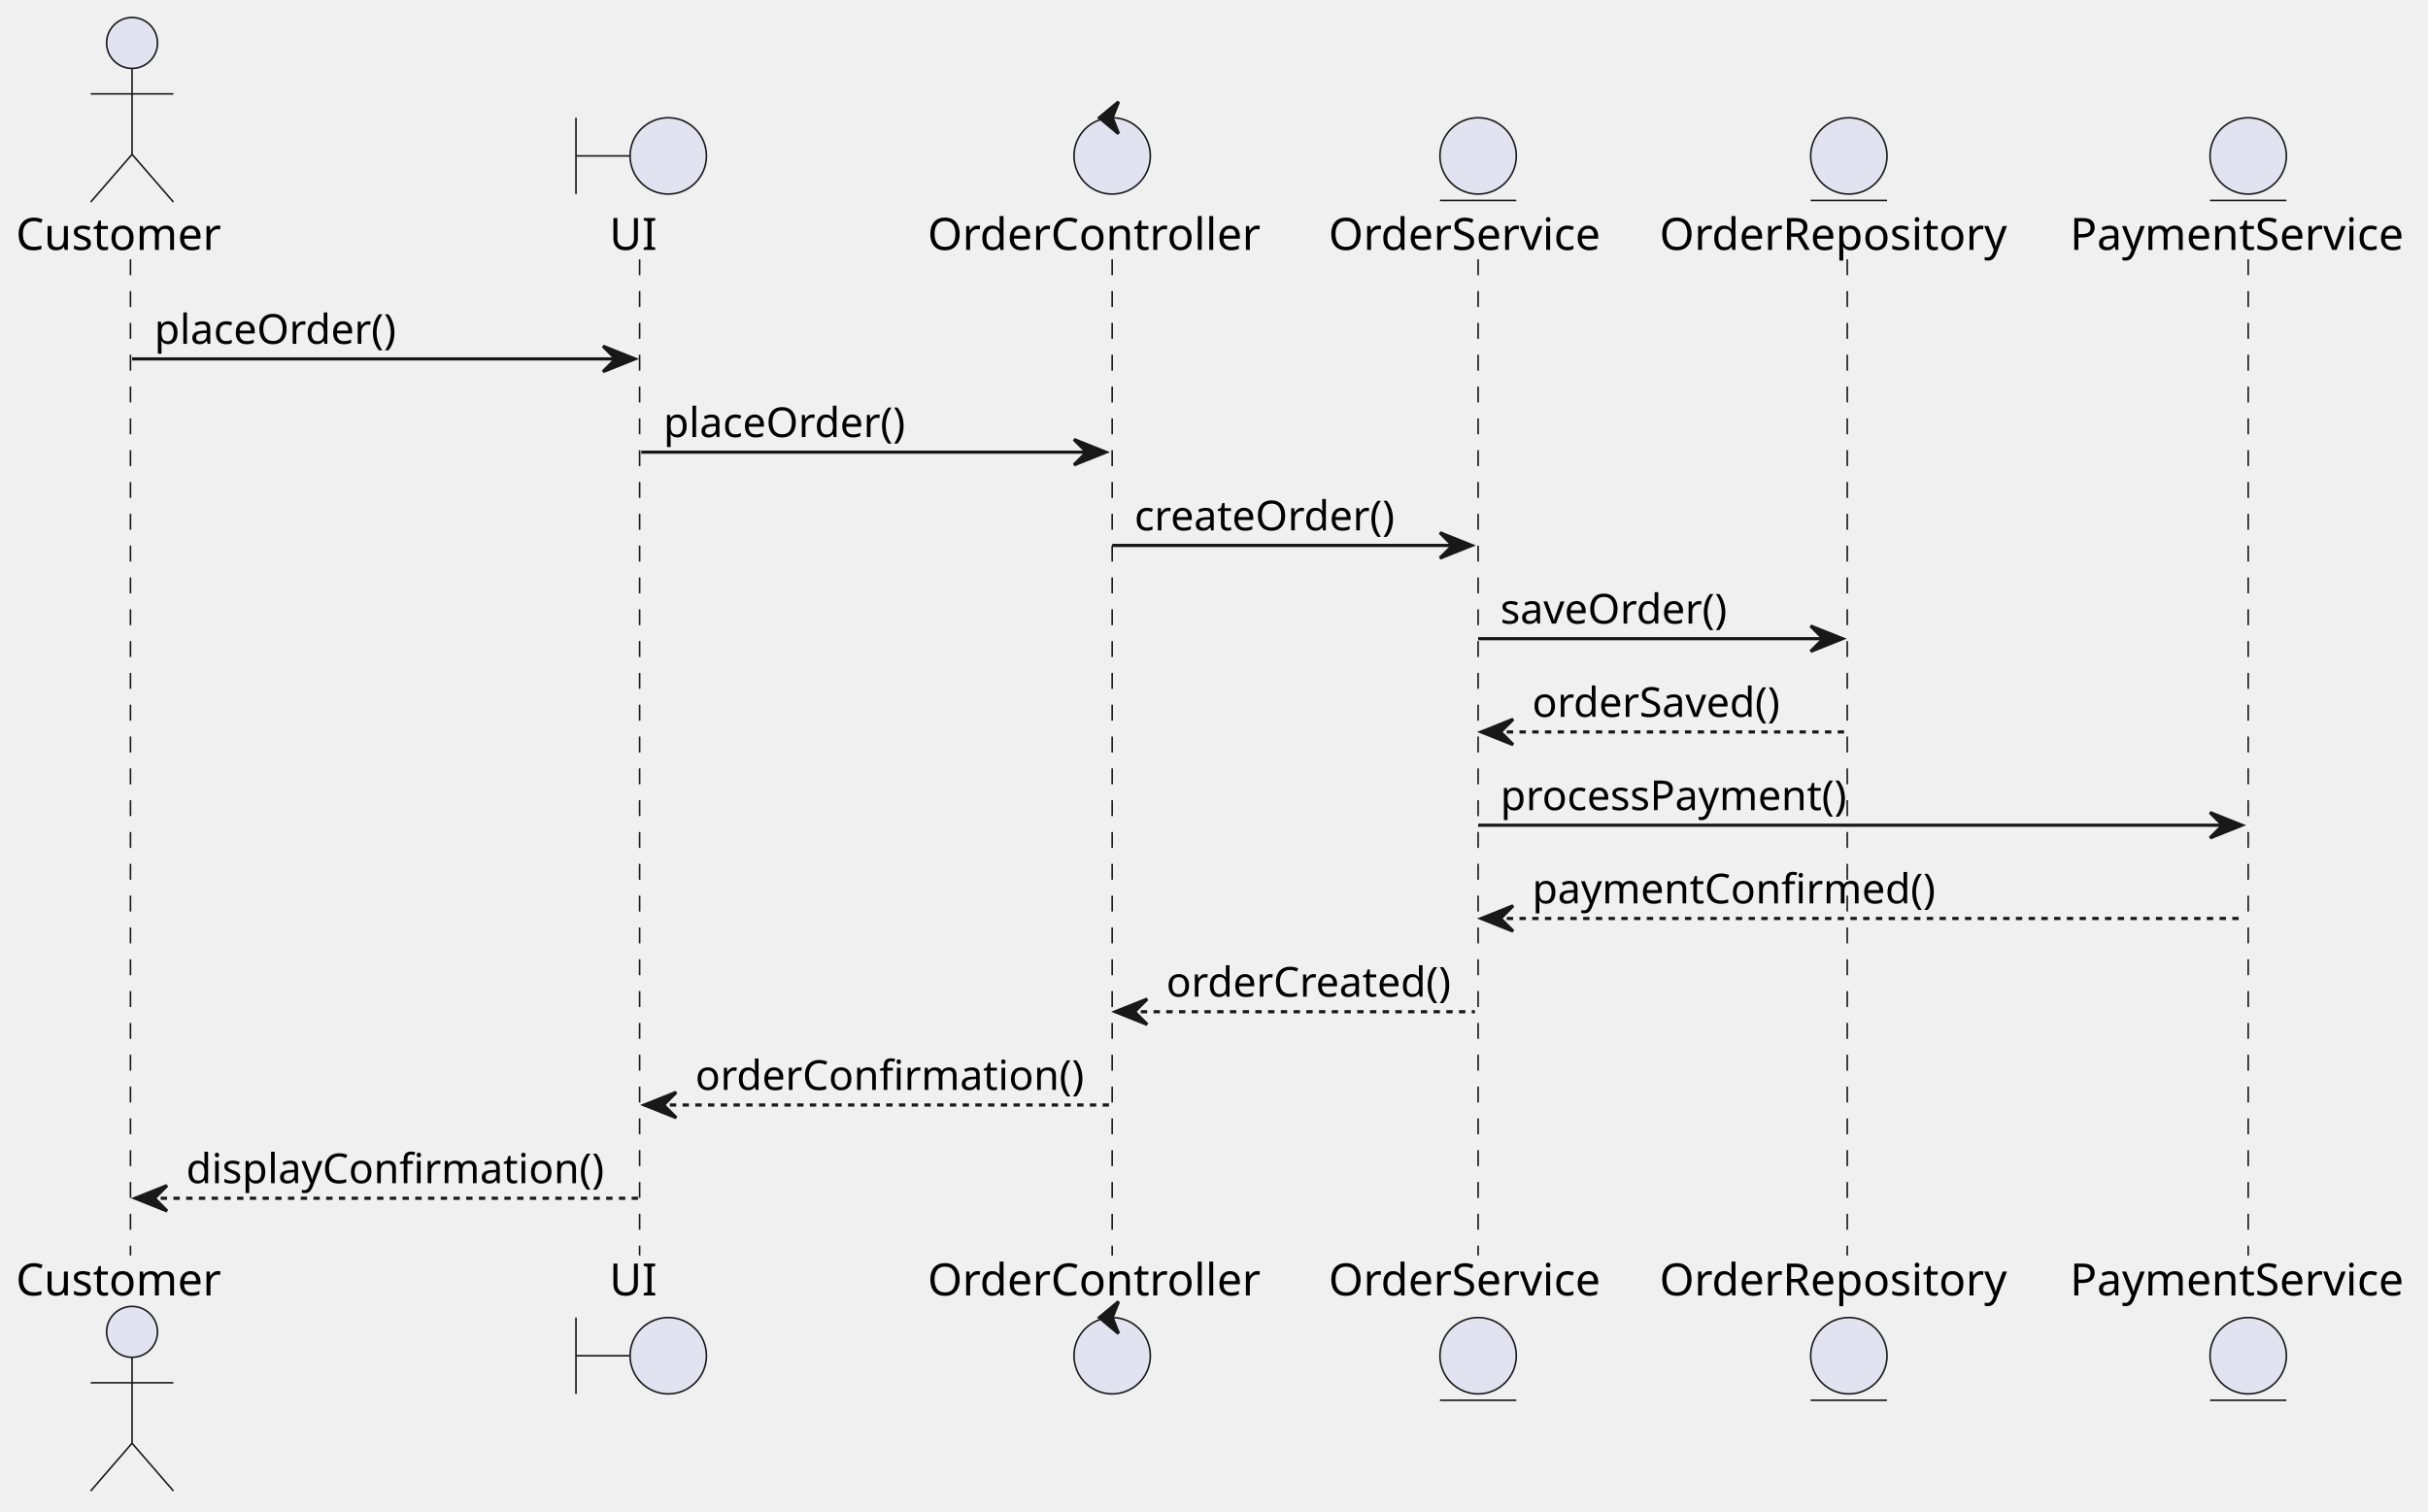
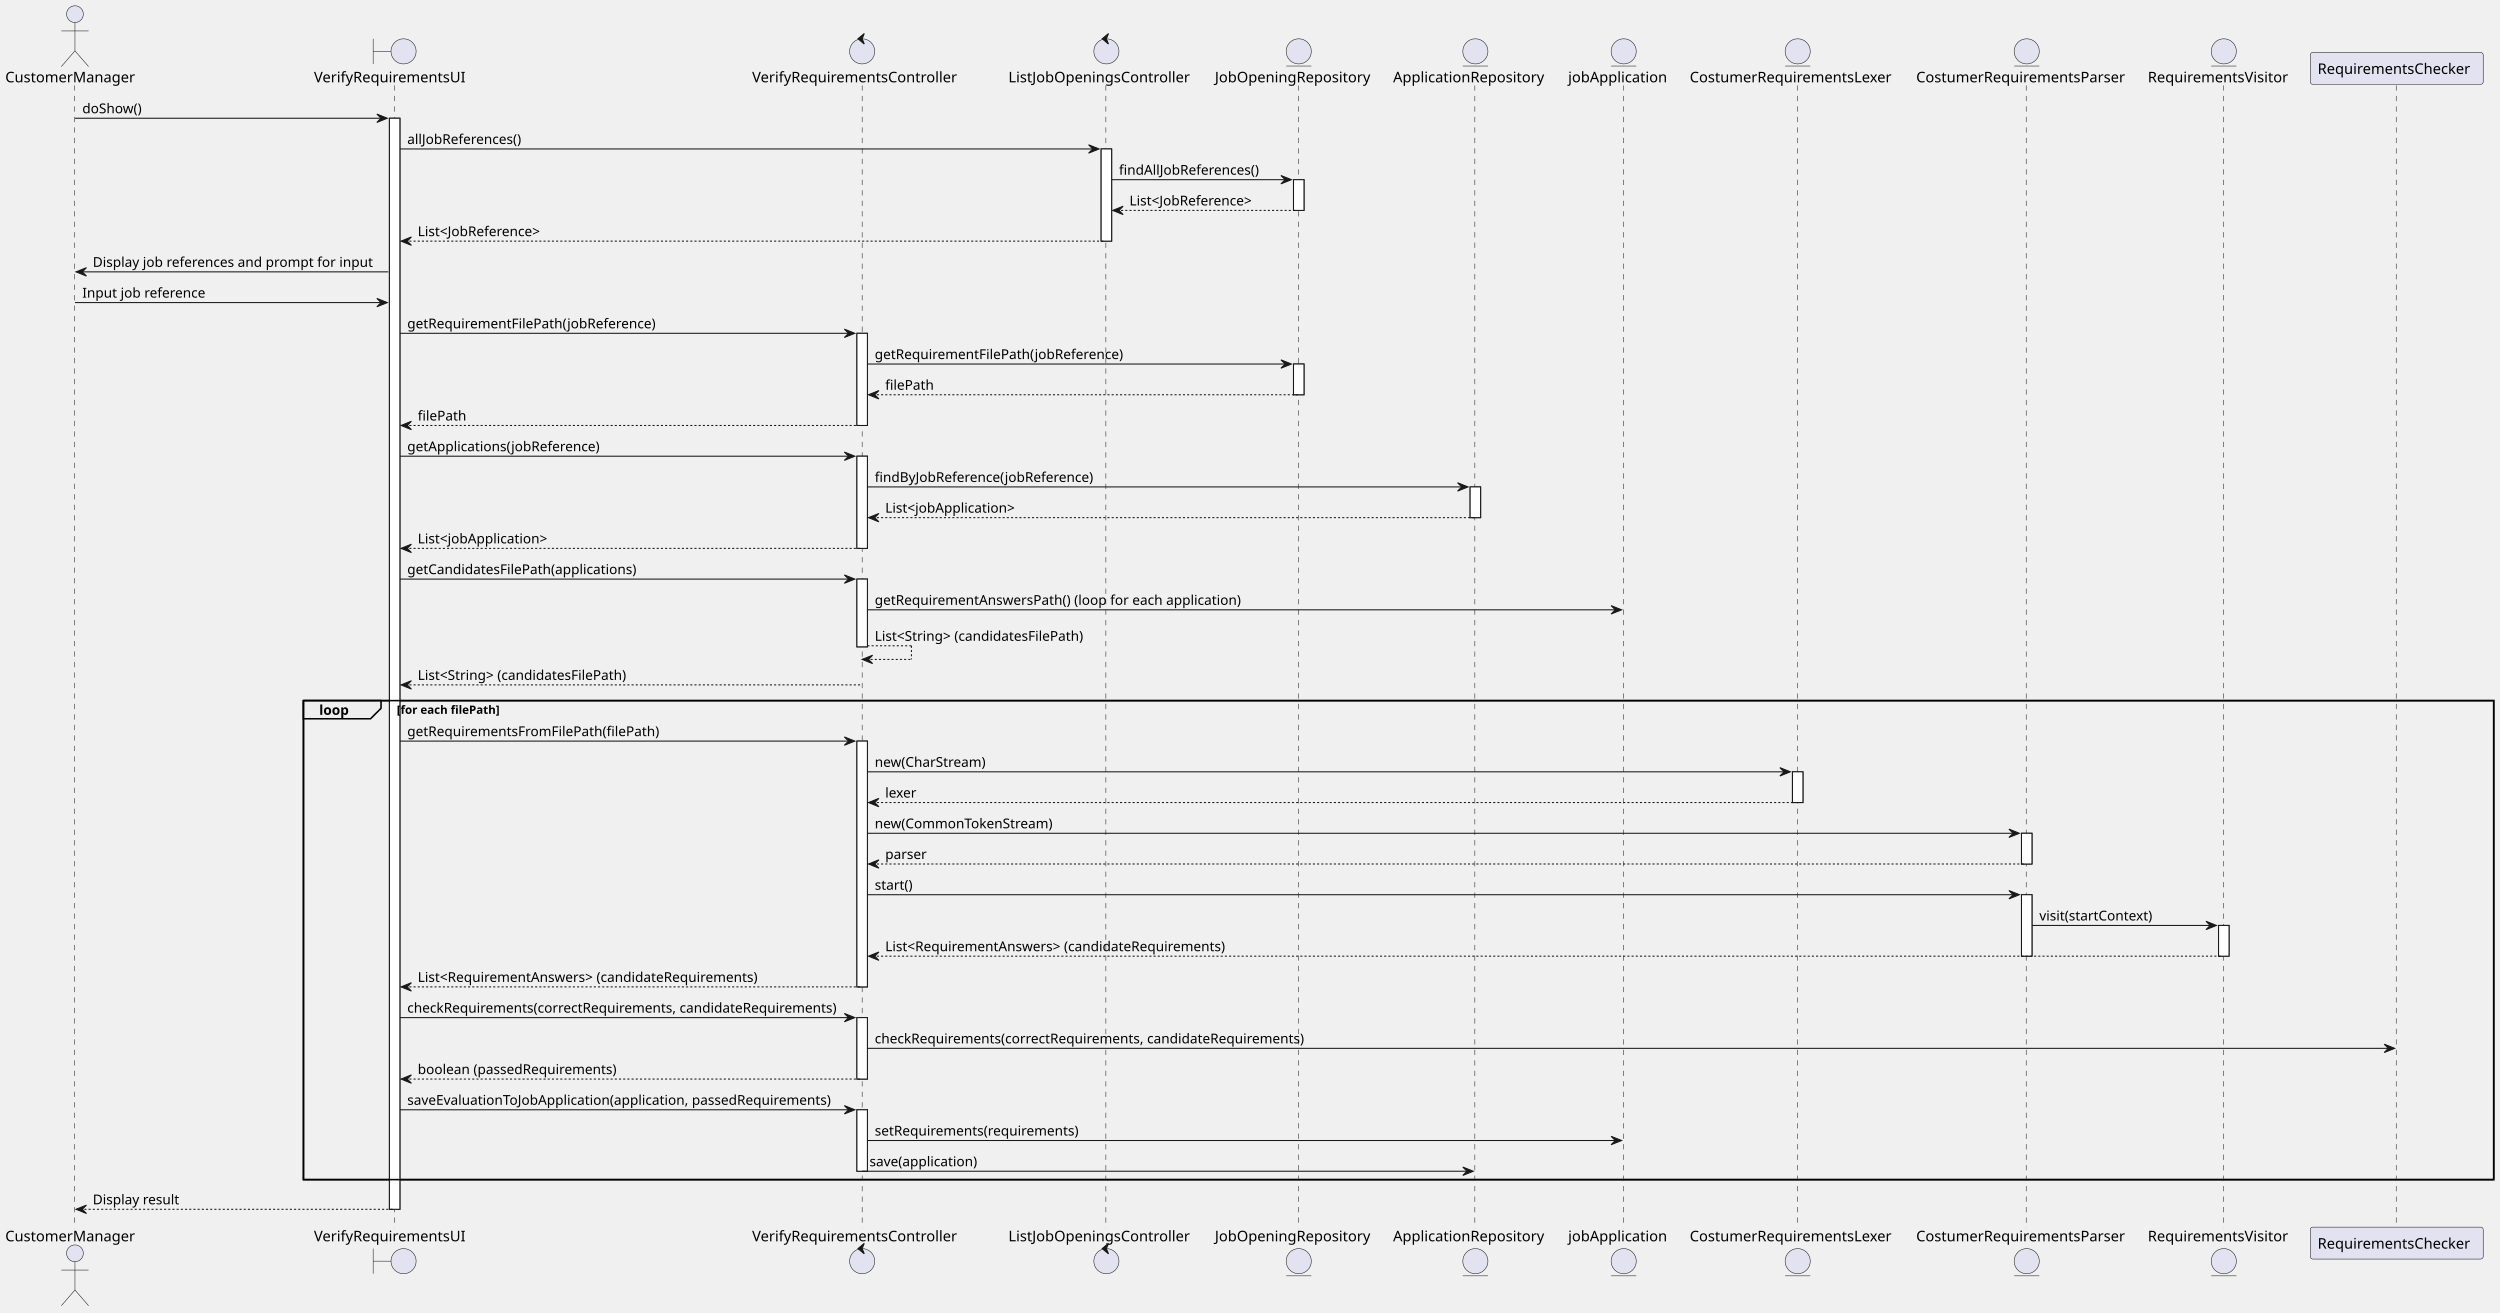
- <svg xmlns="http://www.w3.org/2000/svg" contentStyleType="text/css" height="475px" preserveAspectRatio="none" style="width:763px;height:475px;background:#FFFFFF;" version="1.1" viewBox="0 0 763 475" width="763px" zoomAndPan="magnify">
+ <svg xmlns="http://www.w3.org/2000/svg" contentStyleType="text/css" height="1252px" preserveAspectRatio="none" style="width:2385px;height:1252px;background:#FFFFFF;" version="1.1" viewBox="0 0 2385 1252" width="2385px" zoomAndPan="magnify">
  <defs />
  <g>
-     <line style="stroke:#181818;stroke-width:0.5;stroke-dasharray:5.0,5.0;" x1="41" x2="41" y1="81.488" y2="394.594" />
-     <line style="stroke:#181818;stroke-width:0.5;stroke-dasharray:5.0,5.0;" x1="201" x2="201" y1="81.488" y2="394.594" />
-     <line style="stroke:#181818;stroke-width:0.5;stroke-dasharray:5.0,5.0;" x1="349.5" x2="349.5" y1="81.488" y2="394.594" />
-     <line style="stroke:#181818;stroke-width:0.5;stroke-dasharray:5.0,5.0;" x1="464.5" x2="464.5" y1="81.488" y2="394.594" />
-     <line style="stroke:#181818;stroke-width:0.5;stroke-dasharray:5.0,5.0;" x1="580.5" x2="580.5" y1="81.488" y2="394.594" />
-     <line style="stroke:#181818;stroke-width:0.5;stroke-dasharray:5.0,5.0;" x1="706.5" x2="706.5" y1="81.488" y2="394.594" />
-     <text fill="#000000" font-family="sans-serif" font-size="14" lengthAdjust="spacing" textLength="67" x="5" y="78.535">Customer</text>
-     <ellipse cx="41.5" cy="13.5" fill="#E2E2F0" rx="8" ry="8" style="stroke:#181818;stroke-width:0.5;" />
-     <path d="M41.5,21.5 L41.5,48.5 M28.5,29.5 L54.5,29.5 M41.5,48.5 L28.5,63.5 M41.5,48.5 L54.5,63.5 " fill="none" style="stroke:#181818;stroke-width:0.5;" />
-     <text fill="#000000" font-family="sans-serif" font-size="14" lengthAdjust="spacing" textLength="67" x="5" y="407.129">Customer</text>
-     <ellipse cx="41.5" cy="418.582" fill="#E2E2F0" rx="8" ry="8" style="stroke:#181818;stroke-width:0.5;" />
-     <path d="M41.5,426.582 L41.5,453.582 M28.5,434.582 L54.5,434.582 M41.5,453.582 L28.5,468.582 M41.5,453.582 L54.5,468.582 " fill="none" style="stroke:#181818;stroke-width:0.5;" />
-     <text fill="#000000" font-family="sans-serif" font-size="14" lengthAdjust="spacing" textLength="14" x="191.5" y="78.535">UI</text>
-     <path d="M181,37 L181,61 M181,49 L198,49 " fill="none" style="stroke:#181818;stroke-width:0.5;" />
-     <ellipse cx="210" cy="49" fill="#E2E2F0" rx="12" ry="12" style="stroke:#181818;stroke-width:0.5;" />
-     <text fill="#000000" font-family="sans-serif" font-size="14" lengthAdjust="spacing" textLength="14" x="191.5" y="407.129">UI</text>
-     <path d="M181,414.082 L181,438.082 M181,426.082 L198,426.082 " fill="none" style="stroke:#181818;stroke-width:0.5;" />
-     <ellipse cx="210" cy="426.082" fill="#E2E2F0" rx="12" ry="12" style="stroke:#181818;stroke-width:0.5;" />
-     <text fill="#000000" font-family="sans-serif" font-size="14" lengthAdjust="spacing" textLength="110" x="291.5" y="78.535">OrderController</text>
-     <ellipse cx="349.5" cy="49" fill="#E2E2F0" rx="12" ry="12" style="stroke:#181818;stroke-width:0.5;" />
-     <polygon fill="#181818" points="345.5,37,351.5,32,349.5,37,351.5,42,345.5,37" style="stroke:#181818;stroke-width:1.0;" />
-     <text fill="#000000" font-family="sans-serif" font-size="14" lengthAdjust="spacing" textLength="110" x="291.5" y="407.129">OrderController</text>
-     <ellipse cx="349.5" cy="426.082" fill="#E2E2F0" rx="12" ry="12" style="stroke:#181818;stroke-width:0.5;" />
-     <polygon fill="#181818" points="345.5,414.082,351.5,409.082,349.5,414.082,351.5,419.082,345.5,414.082" style="stroke:#181818;stroke-width:1.0;" />
-     <text fill="#000000" font-family="sans-serif" font-size="14" lengthAdjust="spacing" textLength="88" x="417.5" y="78.535">OrderService</text>
-     <ellipse cx="464.5" cy="49" fill="#E2E2F0" rx="12" ry="12" style="stroke:#181818;stroke-width:0.5;" />
-     <line style="stroke:#181818;stroke-width:0.5;" x1="452.5" x2="476.5" y1="63" y2="63" />
-     <text fill="#000000" font-family="sans-serif" font-size="14" lengthAdjust="spacing" textLength="88" x="417.5" y="407.129">OrderService</text>
-     <ellipse cx="464.5" cy="426.082" fill="#E2E2F0" rx="12" ry="12" style="stroke:#181818;stroke-width:0.5;" />
-     <line style="stroke:#181818;stroke-width:0.5;" x1="452.5" x2="476.5" y1="440.082" y2="440.082" />
-     <text fill="#000000" font-family="sans-serif" font-size="14" lengthAdjust="spacing" textLength="113" x="521.5" y="78.535">OrderRepository</text>
-     <ellipse cx="581" cy="49" fill="#E2E2F0" rx="12" ry="12" style="stroke:#181818;stroke-width:0.5;" />
-     <line style="stroke:#181818;stroke-width:0.5;" x1="569" x2="593" y1="63" y2="63" />
-     <text fill="#000000" font-family="sans-serif" font-size="14" lengthAdjust="spacing" textLength="113" x="521.5" y="407.129">OrderRepository</text>
-     <ellipse cx="581" cy="426.082" fill="#E2E2F0" rx="12" ry="12" style="stroke:#181818;stroke-width:0.5;" />
-     <line style="stroke:#181818;stroke-width:0.5;" x1="569" x2="593" y1="440.082" y2="440.082" />
-     <text fill="#000000" font-family="sans-serif" font-size="14" lengthAdjust="spacing" textLength="106" x="650.5" y="78.535">PaymentService</text>
-     <ellipse cx="706.5" cy="49" fill="#E2E2F0" rx="12" ry="12" style="stroke:#181818;stroke-width:0.5;" />
-     <line style="stroke:#181818;stroke-width:0.5;" x1="694.5" x2="718.5" y1="63" y2="63" />
-     <text fill="#000000" font-family="sans-serif" font-size="14" lengthAdjust="spacing" textLength="106" x="650.5" y="407.129">PaymentService</text>
-     <ellipse cx="706.5" cy="426.082" fill="#E2E2F0" rx="12" ry="12" style="stroke:#181818;stroke-width:0.5;" />
-     <line style="stroke:#181818;stroke-width:0.5;" x1="694.5" x2="718.5" y1="440.082" y2="440.082" />
-     <polygon fill="#181818" points="189.5,108.799,199.5,112.799,189.5,116.799,193.5,112.799" style="stroke:#181818;stroke-width:1.0;" />
-     <line style="stroke:#181818;stroke-width:1.0;" x1="41.5" x2="195.5" y1="112.799" y2="112.799" />
-     <text fill="#000000" font-family="sans-serif" font-size="13" lengthAdjust="spacing" textLength="76" x="48.5" y="108.057">placeOrder()</text>
-     <polygon fill="#181818" points="337.5,138.109,347.5,142.109,337.5,146.109,341.5,142.109" style="stroke:#181818;stroke-width:1.0;" />
-     <line style="stroke:#181818;stroke-width:1.0;" x1="201.5" x2="343.5" y1="142.109" y2="142.109" />
-     <text fill="#000000" font-family="sans-serif" font-size="13" lengthAdjust="spacing" textLength="76" x="208.5" y="137.367">placeOrder()</text>
-     <polygon fill="#181818" points="452.5,167.42,462.5,171.42,452.5,175.42,456.5,171.42" style="stroke:#181818;stroke-width:1.0;" />
-     <line style="stroke:#181818;stroke-width:1.0;" x1="349.5" x2="458.5" y1="171.42" y2="171.42" />
-     <text fill="#000000" font-family="sans-serif" font-size="13" lengthAdjust="spacing" textLength="81" x="356.5" y="166.678">createOrder()</text>
-     <polygon fill="#181818" points="569,196.731,579,200.731,569,204.731,573,200.731" style="stroke:#181818;stroke-width:1.0;" />
-     <line style="stroke:#181818;stroke-width:1.0;" x1="464.5" x2="575" y1="200.731" y2="200.731" />
-     <text fill="#000000" font-family="sans-serif" font-size="13" lengthAdjust="spacing" textLength="71" x="471.5" y="195.988">saveOrder()</text>
-     <polygon fill="#181818" points="475.5,226.041,465.5,230.041,475.5,234.041,471.5,230.041" style="stroke:#181818;stroke-width:1.0;" />
-     <line style="stroke:#181818;stroke-width:1.0;stroke-dasharray:2.0,2.0;" x1="469.5" x2="580" y1="230.041" y2="230.041" />
-     <text fill="#000000" font-family="sans-serif" font-size="13" lengthAdjust="spacing" textLength="77" x="481.5" y="225.299">orderSaved()</text>
-     <polygon fill="#181818" points="694.5,255.352,704.5,259.352,694.5,263.352,698.5,259.352" style="stroke:#181818;stroke-width:1.0;" />
-     <line style="stroke:#181818;stroke-width:1.0;" x1="464.5" x2="700.5" y1="259.352" y2="259.352" />
-     <text fill="#000000" font-family="sans-serif" font-size="13" lengthAdjust="spacing" textLength="110" x="471.5" y="254.609">processPayment()</text>
-     <polygon fill="#181818" points="475.5,284.662,465.5,288.662,475.5,292.662,471.5,288.662" style="stroke:#181818;stroke-width:1.0;" />
-     <line style="stroke:#181818;stroke-width:1.0;stroke-dasharray:2.0,2.0;" x1="469.5" x2="705.5" y1="288.662" y2="288.662" />
-     <text fill="#000000" font-family="sans-serif" font-size="13" lengthAdjust="spacing" textLength="128" x="481.5" y="283.92">paymentConfirmed()</text>
-     <polygon fill="#181818" points="360.5,313.973,350.5,317.973,360.5,321.973,356.5,317.973" style="stroke:#181818;stroke-width:1.0;" />
-     <line style="stroke:#181818;stroke-width:1.0;stroke-dasharray:2.0,2.0;" x1="354.5" x2="463.5" y1="317.973" y2="317.973" />
-     <text fill="#000000" font-family="sans-serif" font-size="13" lengthAdjust="spacing" textLength="89" x="366.5" y="313.231">orderCreated()</text>
-     <polygon fill="#181818" points="212.5,343.283,202.5,347.283,212.5,351.283,208.5,347.283" style="stroke:#181818;stroke-width:1.0;" />
-     <line style="stroke:#181818;stroke-width:1.0;stroke-dasharray:2.0,2.0;" x1="206.5" x2="348.5" y1="347.283" y2="347.283" />
-     <text fill="#000000" font-family="sans-serif" font-size="13" lengthAdjust="spacing" textLength="124" x="218.5" y="342.541">orderConfirmation()</text>
-     <polygon fill="#181818" points="52.5,372.594,42.5,376.594,52.5,380.594,48.5,376.594" style="stroke:#181818;stroke-width:1.0;" />
-     <line style="stroke:#181818;stroke-width:1.0;stroke-dasharray:2.0,2.0;" x1="46.5" x2="200.5" y1="376.594" y2="376.594" />
-     <text fill="#000000" font-family="sans-serif" font-size="13" lengthAdjust="spacing" textLength="136" x="58.5" y="371.852">displayConfirmation()</text>
+     <rect fill="#FFFFFF" height="1040.869" style="stroke:#181818;stroke-width:1.0;" width="10" x="371.5" y="112.799" />
+     <rect fill="#FFFFFF" height="87.932" style="stroke:#181818;stroke-width:1.0;" width="10" x="817.5" y="317.973" />
+     <rect fill="#FFFFFF" height="87.932" style="stroke:#181818;stroke-width:1.0;" width="10" x="817.5" y="435.215" />
+     <rect fill="#FFFFFF" height="64.621" style="stroke:#181818;stroke-width:1.0;" width="10" x="817.5" y="552.457" />
+     <rect fill="#FFFFFF" height="234.484" style="stroke:#181818;stroke-width:1.0;" width="10" x="817.5" y="707.01" />
+     <rect fill="#FFFFFF" height="58.621" style="stroke:#181818;stroke-width:1.0;" width="10" x="817.5" y="970.805" />
+     <rect fill="#FFFFFF" height="58.621" style="stroke:#181818;stroke-width:1.0;" width="10" x="817.5" y="1058.736" />
+     <rect fill="#FFFFFF" height="87.932" style="stroke:#181818;stroke-width:1.0;" width="10" x="1050.5" y="142.109" />
+     <rect fill="#FFFFFF" height="29.311" style="stroke:#181818;stroke-width:1.0;" width="10" x="1234" y="171.42" />
+     <rect fill="#FFFFFF" height="29.311" style="stroke:#181818;stroke-width:1.0;" width="10" x="1234" y="347.283" />
+     <rect fill="#FFFFFF" height="29.311" style="stroke:#181818;stroke-width:1.0;" width="10" x="1402.5" y="464.525" />
+     <rect fill="#FFFFFF" height="29.311" style="stroke:#181818;stroke-width:1.0;" width="10" x="1710" y="736.32" />
+     <rect fill="#FFFFFF" height="29.311" style="stroke:#181818;stroke-width:1.0;" width="10" x="1928.5" y="794.941" />
+     <rect fill="#FFFFFF" height="58.621" style="stroke:#181818;stroke-width:1.0;" width="10" x="1928.5" y="853.562" />
+     <rect fill="#FFFFFF" height="29.311" style="stroke:#181818;stroke-width:1.0;" width="10" x="2116.5" y="882.873" />
+     <rect fill="none" height="456.969" style="stroke:#000000;stroke-width:1.5;" width="2089.5" x="289.5" y="668.389" />
+     <line style="stroke:#181818;stroke-width:0.5;stroke-dasharray:5.0,5.0;" x1="71" x2="71" y1="81.488" y2="1171.668" />
+     <line style="stroke:#181818;stroke-width:0.5;stroke-dasharray:5.0,5.0;" x1="376.5" x2="376.5" y1="81.488" y2="1171.668" />
+     <line style="stroke:#181818;stroke-width:0.5;stroke-dasharray:5.0,5.0;" x1="822.5" x2="822.5" y1="81.488" y2="1171.668" />
+     <line style="stroke:#181818;stroke-width:0.5;stroke-dasharray:5.0,5.0;" x1="1055" x2="1055" y1="81.488" y2="1171.668" />
+     <line style="stroke:#181818;stroke-width:0.5;stroke-dasharray:5.0,5.0;" x1="1239" x2="1239" y1="81.488" y2="1171.668" />
+     <line style="stroke:#181818;stroke-width:0.5;stroke-dasharray:5.0,5.0;" x1="1407" x2="1407" y1="81.488" y2="1171.668" />
+     <line style="stroke:#181818;stroke-width:0.5;stroke-dasharray:5.0,5.0;" x1="1549" x2="1549" y1="81.488" y2="1171.668" />
+     <line style="stroke:#181818;stroke-width:0.5;stroke-dasharray:5.0,5.0;" x1="1715" x2="1715" y1="81.488" y2="1171.668" />
+     <line style="stroke:#181818;stroke-width:0.5;stroke-dasharray:5.0,5.0;" x1="1933" x2="1933" y1="81.488" y2="1171.668" />
+     <line style="stroke:#181818;stroke-width:0.5;stroke-dasharray:5.0,5.0;" x1="2121" x2="2121" y1="81.488" y2="1171.668" />
+     <line style="stroke:#181818;stroke-width:0.5;stroke-dasharray:5.0,5.0;" x1="2286" x2="2286" y1="81.488" y2="1171.668" />
+     <text fill="#000000" font-family="sans-serif" font-size="14" lengthAdjust="spacing" textLength="127" x="5" y="78.535">CustomerManager</text>
+     <ellipse cx="71.5" cy="13.5" fill="#E2E2F0" rx="8" ry="8" style="stroke:#181818;stroke-width:0.5;" />
+     <path d="M71.5,21.5 L71.5,48.5 M58.5,29.5 L84.5,29.5 M71.5,48.5 L58.5,63.5 M71.5,48.5 L84.5,63.5 " fill="none" style="stroke:#181818;stroke-width:0.5;" />
+     <text fill="#000000" font-family="sans-serif" font-size="14" lengthAdjust="spacing" textLength="127" x="5" y="1184.203">CustomerManager</text>
+     <ellipse cx="71.5" cy="1195.656" fill="#E2E2F0" rx="8" ry="8" style="stroke:#181818;stroke-width:0.5;" />
+     <path d="M71.5,1203.656 L71.5,1230.656 M58.5,1211.656 L84.5,1211.656 M71.5,1230.656 L58.5,1245.656 M71.5,1230.656 L84.5,1245.656 " fill="none" style="stroke:#181818;stroke-width:0.5;" />
+     <text fill="#000000" font-family="sans-serif" font-size="14" lengthAdjust="spacing" textLength="148" x="299.5" y="78.535">VerifyRequirementsUI</text>
+     <path d="M356,37 L356,61 M356,49 L373,49 " fill="none" style="stroke:#181818;stroke-width:0.5;" />
+     <ellipse cx="385" cy="49" fill="#E2E2F0" rx="12" ry="12" style="stroke:#181818;stroke-width:0.5;" />
+     <text fill="#000000" font-family="sans-serif" font-size="14" lengthAdjust="spacing" textLength="148" x="299.5" y="1184.203">VerifyRequirementsUI</text>
+     <path d="M356,1191.156 L356,1215.156 M356,1203.156 L373,1203.156 " fill="none" style="stroke:#181818;stroke-width:0.5;" />
+     <ellipse cx="385" cy="1203.156" fill="#E2E2F0" rx="12" ry="12" style="stroke:#181818;stroke-width:0.5;" />
+     <text fill="#000000" font-family="sans-serif" font-size="14" lengthAdjust="spacing" textLength="204" x="717.5" y="78.535">VerifyRequirementsController</text>
+     <ellipse cx="822.5" cy="49" fill="#E2E2F0" rx="12" ry="12" style="stroke:#181818;stroke-width:0.5;" />
+     <polygon fill="#181818" points="818.5,37,824.5,32,822.5,37,824.5,42,818.5,37" style="stroke:#181818;stroke-width:1.0;" />
+     <text fill="#000000" font-family="sans-serif" font-size="14" lengthAdjust="spacing" textLength="204" x="717.5" y="1184.203">VerifyRequirementsController</text>
+     <ellipse cx="822.5" cy="1203.156" fill="#E2E2F0" rx="12" ry="12" style="stroke:#181818;stroke-width:0.5;" />
+     <polygon fill="#181818" points="818.5,1191.156,824.5,1186.156,822.5,1191.156,824.5,1196.156,818.5,1191.156" style="stroke:#181818;stroke-width:1.0;" />
+     <text fill="#000000" font-family="sans-serif" font-size="14" lengthAdjust="spacing" textLength="181" x="962" y="78.535">ListJobOpeningsController</text>
+     <ellipse cx="1055.5" cy="49" fill="#E2E2F0" rx="12" ry="12" style="stroke:#181818;stroke-width:0.5;" />
+     <polygon fill="#181818" points="1051.5,37,1057.5,32,1055.5,37,1057.5,42,1051.5,37" style="stroke:#181818;stroke-width:1.0;" />
+     <text fill="#000000" font-family="sans-serif" font-size="14" lengthAdjust="spacing" textLength="181" x="962" y="1184.203">ListJobOpeningsController</text>
+     <ellipse cx="1055.5" cy="1203.156" fill="#E2E2F0" rx="12" ry="12" style="stroke:#181818;stroke-width:0.5;" />
+     <polygon fill="#181818" points="1051.5,1191.156,1057.5,1186.156,1055.5,1191.156,1057.5,1196.156,1051.5,1191.156" style="stroke:#181818;stroke-width:1.0;" />
+     <text fill="#000000" font-family="sans-serif" font-size="14" lengthAdjust="spacing" textLength="154" x="1159" y="78.535">JobOpeningRepository</text>
+     <ellipse cx="1239" cy="49" fill="#E2E2F0" rx="12" ry="12" style="stroke:#181818;stroke-width:0.5;" />
+     <line style="stroke:#181818;stroke-width:0.5;" x1="1227" x2="1251" y1="63" y2="63" />
+     <text fill="#000000" font-family="sans-serif" font-size="14" lengthAdjust="spacing" textLength="154" x="1159" y="1184.203">JobOpeningRepository</text>
+     <ellipse cx="1239" cy="1203.156" fill="#E2E2F0" rx="12" ry="12" style="stroke:#181818;stroke-width:0.5;" />
+     <line style="stroke:#181818;stroke-width:0.5;" x1="1227" x2="1251" y1="1217.156" y2="1217.156" />
+     <text fill="#000000" font-family="sans-serif" font-size="14" lengthAdjust="spacing" textLength="151" x="1329" y="78.535">ApplicationRepository</text>
+     <ellipse cx="1407.5" cy="49" fill="#E2E2F0" rx="12" ry="12" style="stroke:#181818;stroke-width:0.5;" />
+     <line style="stroke:#181818;stroke-width:0.5;" x1="1395.5" x2="1419.5" y1="63" y2="63" />
+     <text fill="#000000" font-family="sans-serif" font-size="14" lengthAdjust="spacing" textLength="151" x="1329" y="1184.203">ApplicationRepository</text>
+     <ellipse cx="1407.5" cy="1203.156" fill="#E2E2F0" rx="12" ry="12" style="stroke:#181818;stroke-width:0.5;" />
+     <line style="stroke:#181818;stroke-width:0.5;" x1="1395.5" x2="1419.5" y1="1217.156" y2="1217.156" />
+     <text fill="#000000" font-family="sans-serif" font-size="14" lengthAdjust="spacing" textLength="100" x="1496" y="78.535">jobApplication</text>
+     <ellipse cx="1549" cy="49" fill="#E2E2F0" rx="12" ry="12" style="stroke:#181818;stroke-width:0.5;" />
+     <line style="stroke:#181818;stroke-width:0.5;" x1="1537" x2="1561" y1="63" y2="63" />
+     <text fill="#000000" font-family="sans-serif" font-size="14" lengthAdjust="spacing" textLength="100" x="1496" y="1184.203">jobApplication</text>
+     <ellipse cx="1549" cy="1203.156" fill="#E2E2F0" rx="12" ry="12" style="stroke:#181818;stroke-width:0.5;" />
+     <line style="stroke:#181818;stroke-width:0.5;" x1="1537" x2="1561" y1="1217.156" y2="1217.156" />
+     <text fill="#000000" font-family="sans-serif" font-size="14" lengthAdjust="spacing" textLength="200" x="1612" y="78.535">CostumerRequirementsLexer</text>
+     <ellipse cx="1715" cy="49" fill="#E2E2F0" rx="12" ry="12" style="stroke:#181818;stroke-width:0.5;" />
+     <line style="stroke:#181818;stroke-width:0.5;" x1="1703" x2="1727" y1="63" y2="63" />
+     <text fill="#000000" font-family="sans-serif" font-size="14" lengthAdjust="spacing" textLength="200" x="1612" y="1184.203">CostumerRequirementsLexer</text>
+     <ellipse cx="1715" cy="1203.156" fill="#E2E2F0" rx="12" ry="12" style="stroke:#181818;stroke-width:0.5;" />
+     <line style="stroke:#181818;stroke-width:0.5;" x1="1703" x2="1727" y1="1217.156" y2="1217.156" />
+     <text fill="#000000" font-family="sans-serif" font-size="14" lengthAdjust="spacing" textLength="205" x="1828" y="78.535">CostumerRequirementsParser</text>
+     <ellipse cx="1933.5" cy="49" fill="#E2E2F0" rx="12" ry="12" style="stroke:#181818;stroke-width:0.5;" />
+     <line style="stroke:#181818;stroke-width:0.5;" x1="1921.5" x2="1945.5" y1="63" y2="63" />
+     <text fill="#000000" font-family="sans-serif" font-size="14" lengthAdjust="spacing" textLength="205" x="1828" y="1184.203">CostumerRequirementsParser</text>
+     <ellipse cx="1933.5" cy="1203.156" fill="#E2E2F0" rx="12" ry="12" style="stroke:#181818;stroke-width:0.5;" />
+     <line style="stroke:#181818;stroke-width:0.5;" x1="1921.5" x2="1945.5" y1="1217.156" y2="1217.156" />
+     <text fill="#000000" font-family="sans-serif" font-size="14" lengthAdjust="spacing" textLength="139" x="2049" y="78.535">RequirementsVisitor</text>
+     <ellipse cx="2121.5" cy="49" fill="#E2E2F0" rx="12" ry="12" style="stroke:#181818;stroke-width:0.5;" />
+     <line style="stroke:#181818;stroke-width:0.5;" x1="2109.5" x2="2133.5" y1="63" y2="63" />
+     <text fill="#000000" font-family="sans-serif" font-size="14" lengthAdjust="spacing" textLength="139" x="2049" y="1184.203">RequirementsVisitor</text>
+     <ellipse cx="2121.5" cy="1203.156" fill="#E2E2F0" rx="12" ry="12" style="stroke:#181818;stroke-width:0.5;" />
+     <line style="stroke:#181818;stroke-width:0.5;" x1="2109.5" x2="2133.5" y1="1217.156" y2="1217.156" />
+     <rect fill="#E2E2F0" height="30.488" rx="2.5" ry="2.5" style="stroke:#181818;stroke-width:0.5;" width="165" x="2204" y="50" />
+     <text fill="#000000" font-family="sans-serif" font-size="14" lengthAdjust="spacing" textLength="151" x="2211" y="70.535">RequirementsChecker</text>
+     <rect fill="#E2E2F0" height="30.488" rx="2.5" ry="2.5" style="stroke:#181818;stroke-width:0.5;" width="165" x="2204" y="1170.668" />
+     <text fill="#000000" font-family="sans-serif" font-size="14" lengthAdjust="spacing" textLength="151" x="2211" y="1191.203">RequirementsChecker</text>
+     <rect fill="#FFFFFF" height="1040.869" style="stroke:#181818;stroke-width:1.0;" width="10" x="371.5" y="112.799" />
+     <rect fill="#FFFFFF" height="87.932" style="stroke:#181818;stroke-width:1.0;" width="10" x="817.5" y="317.973" />
+     <rect fill="#FFFFFF" height="87.932" style="stroke:#181818;stroke-width:1.0;" width="10" x="817.5" y="435.215" />
+     <rect fill="#FFFFFF" height="64.621" style="stroke:#181818;stroke-width:1.0;" width="10" x="817.5" y="552.457" />
+     <rect fill="#FFFFFF" height="234.484" style="stroke:#181818;stroke-width:1.0;" width="10" x="817.5" y="707.01" />
+     <rect fill="#FFFFFF" height="58.621" style="stroke:#181818;stroke-width:1.0;" width="10" x="817.5" y="970.805" />
+     <rect fill="#FFFFFF" height="58.621" style="stroke:#181818;stroke-width:1.0;" width="10" x="817.5" y="1058.736" />
+     <rect fill="#FFFFFF" height="87.932" style="stroke:#181818;stroke-width:1.0;" width="10" x="1050.5" y="142.109" />
+     <rect fill="#FFFFFF" height="29.311" style="stroke:#181818;stroke-width:1.0;" width="10" x="1234" y="171.42" />
+     <rect fill="#FFFFFF" height="29.311" style="stroke:#181818;stroke-width:1.0;" width="10" x="1234" y="347.283" />
+     <rect fill="#FFFFFF" height="29.311" style="stroke:#181818;stroke-width:1.0;" width="10" x="1402.5" y="464.525" />
+     <rect fill="#FFFFFF" height="29.311" style="stroke:#181818;stroke-width:1.0;" width="10" x="1710" y="736.32" />
+     <rect fill="#FFFFFF" height="29.311" style="stroke:#181818;stroke-width:1.0;" width="10" x="1928.5" y="794.941" />
+     <rect fill="#FFFFFF" height="58.621" style="stroke:#181818;stroke-width:1.0;" width="10" x="1928.5" y="853.562" />
+     <rect fill="#FFFFFF" height="29.311" style="stroke:#181818;stroke-width:1.0;" width="10" x="2116.5" y="882.873" />
+     <polygon fill="#181818" points="359.5,108.799,369.5,112.799,359.5,116.799,363.5,112.799" style="stroke:#181818;stroke-width:1.0;" />
+     <line style="stroke:#181818;stroke-width:1.0;" x1="71.5" x2="365.5" y1="112.799" y2="112.799" />
+     <text fill="#000000" font-family="sans-serif" font-size="13" lengthAdjust="spacing" textLength="57" x="78.5" y="108.057">doShow()</text>
+     <polygon fill="#181818" points="1038.5,138.109,1048.5,142.109,1038.5,146.109,1042.5,142.109" style="stroke:#181818;stroke-width:1.0;" />
+     <line style="stroke:#181818;stroke-width:1.0;" x1="381.5" x2="1044.5" y1="142.109" y2="142.109" />
+     <text fill="#000000" font-family="sans-serif" font-size="13" lengthAdjust="spacing" textLength="111" x="388.5" y="137.367">allJobReferences()</text>
+     <polygon fill="#181818" points="1222,167.42,1232,171.42,1222,175.42,1226,171.42" style="stroke:#181818;stroke-width:1.0;" />
+     <line style="stroke:#181818;stroke-width:1.0;" x1="1060.5" x2="1228" y1="171.42" y2="171.42" />
+     <text fill="#000000" font-family="sans-serif" font-size="13" lengthAdjust="spacing" textLength="138" x="1067.5" y="166.678">findAllJobReferences()</text>
+     <polygon fill="#181818" points="1071.5,196.731,1061.5,200.731,1071.5,204.731,1067.5,200.731" style="stroke:#181818;stroke-width:1.0;" />
+     <line style="stroke:#181818;stroke-width:1.0;stroke-dasharray:2.0,2.0;" x1="1065.5" x2="1238" y1="200.731" y2="200.731" />
+     <text fill="#000000" font-family="sans-serif" font-size="13" lengthAdjust="spacing" textLength="124" x="1077.5" y="195.988">List&lt;JobReference&gt;</text>
+     <polygon fill="#181818" points="392.5,226.041,382.5,230.041,392.5,234.041,388.5,230.041" style="stroke:#181818;stroke-width:1.0;" />
+     <line style="stroke:#181818;stroke-width:1.0;stroke-dasharray:2.0,2.0;" x1="386.5" x2="1054.5" y1="230.041" y2="230.041" />
+     <text fill="#000000" font-family="sans-serif" font-size="13" lengthAdjust="spacing" textLength="124" x="398.5" y="225.299">List&lt;JobReference&gt;</text>
+     <polygon fill="#181818" points="82.5,255.352,72.5,259.352,82.5,263.352,78.5,259.352" style="stroke:#181818;stroke-width:1.0;" />
+     <line style="stroke:#181818;stroke-width:1.0;" x1="76.5" x2="370.5" y1="259.352" y2="259.352" />
+     <text fill="#000000" font-family="sans-serif" font-size="13" lengthAdjust="spacing" textLength="276" x="88.5" y="254.609">Display job references and prompt for input</text>
+     <polygon fill="#181818" points="359.5,284.662,369.5,288.662,359.5,292.662,363.5,288.662" style="stroke:#181818;stroke-width:1.0;" />
+     <line style="stroke:#181818;stroke-width:1.0;" x1="71.5" x2="365.5" y1="288.662" y2="288.662" />
+     <text fill="#000000" font-family="sans-serif" font-size="13" lengthAdjust="spacing" textLength="119" x="78.5" y="283.92">Input job reference</text>
+     <polygon fill="#181818" points="805.5,313.973,815.5,317.973,805.5,321.973,809.5,317.973" style="stroke:#181818;stroke-width:1.0;" />
+     <line style="stroke:#181818;stroke-width:1.0;" x1="381.5" x2="811.5" y1="317.973" y2="317.973" />
+     <text fill="#000000" font-family="sans-serif" font-size="13" lengthAdjust="spacing" textLength="237" x="388.5" y="313.231">getRequirementFilePath(jobReference)</text>
+     <polygon fill="#181818" points="1222,343.283,1232,347.283,1222,351.283,1226,347.283" style="stroke:#181818;stroke-width:1.0;" />
+     <line style="stroke:#181818;stroke-width:1.0;" x1="827.5" x2="1228" y1="347.283" y2="347.283" />
+     <text fill="#000000" font-family="sans-serif" font-size="13" lengthAdjust="spacing" textLength="237" x="834.5" y="342.541">getRequirementFilePath(jobReference)</text>
+     <polygon fill="#181818" points="838.5,372.594,828.5,376.594,838.5,380.594,834.5,376.594" style="stroke:#181818;stroke-width:1.0;" />
+     <line style="stroke:#181818;stroke-width:1.0;stroke-dasharray:2.0,2.0;" x1="832.5" x2="1238" y1="376.594" y2="376.594" />
+     <text fill="#000000" font-family="sans-serif" font-size="13" lengthAdjust="spacing" textLength="47" x="844.5" y="371.852">filePath</text>
+     <polygon fill="#181818" points="392.5,401.904,382.5,405.904,392.5,409.904,388.5,405.904" style="stroke:#181818;stroke-width:1.0;" />
+     <line style="stroke:#181818;stroke-width:1.0;stroke-dasharray:2.0,2.0;" x1="386.5" x2="821.5" y1="405.904" y2="405.904" />
+     <text fill="#000000" font-family="sans-serif" font-size="13" lengthAdjust="spacing" textLength="47" x="398.5" y="401.162">filePath</text>
+     <polygon fill="#181818" points="805.5,431.215,815.5,435.215,805.5,439.215,809.5,435.215" style="stroke:#181818;stroke-width:1.0;" />
+     <line style="stroke:#181818;stroke-width:1.0;" x1="381.5" x2="811.5" y1="435.215" y2="435.215" />
+     <text fill="#000000" font-family="sans-serif" font-size="13" lengthAdjust="spacing" textLength="188" x="388.5" y="430.473">getApplications(jobReference)</text>
+     <polygon fill="#181818" points="1390.5,460.525,1400.5,464.525,1390.5,468.525,1394.5,464.525" style="stroke:#181818;stroke-width:1.0;" />
+     <line style="stroke:#181818;stroke-width:1.0;" x1="827.5" x2="1396.5" y1="464.525" y2="464.525" />
+     <text fill="#000000" font-family="sans-serif" font-size="13" lengthAdjust="spacing" textLength="209" x="834.5" y="459.783">findByJobReference(jobReference)</text>
+     <polygon fill="#181818" points="838.5,489.836,828.5,493.836,838.5,497.836,834.5,493.836" style="stroke:#181818;stroke-width:1.0;" />
+     <line style="stroke:#181818;stroke-width:1.0;stroke-dasharray:2.0,2.0;" x1="832.5" x2="1406.5" y1="493.836" y2="493.836" />
+     <text fill="#000000" font-family="sans-serif" font-size="13" lengthAdjust="spacing" textLength="135" x="844.5" y="489.094">List&lt;jobApplication&gt;</text>
+     <polygon fill="#181818" points="392.5,519.146,382.5,523.146,392.5,527.146,388.5,523.146" style="stroke:#181818;stroke-width:1.0;" />
+     <line style="stroke:#181818;stroke-width:1.0;stroke-dasharray:2.0,2.0;" x1="386.5" x2="821.5" y1="523.146" y2="523.146" />
+     <text fill="#000000" font-family="sans-serif" font-size="13" lengthAdjust="spacing" textLength="135" x="398.5" y="518.404">List&lt;jobApplication&gt;</text>
+     <polygon fill="#181818" points="805.5,548.457,815.5,552.457,805.5,556.457,809.5,552.457" style="stroke:#181818;stroke-width:1.0;" />
+     <line style="stroke:#181818;stroke-width:1.0;" x1="381.5" x2="811.5" y1="552.457" y2="552.457" />
+     <text fill="#000000" font-family="sans-serif" font-size="13" lengthAdjust="spacing" textLength="224" x="388.5" y="547.715">getCandidatesFilePath(applications)</text>
+     <polygon fill="#181818" points="1537,577.768,1547,581.768,1537,585.768,1541,581.768" style="stroke:#181818;stroke-width:1.0;" />
+     <line style="stroke:#181818;stroke-width:1.0;" x1="827.5" x2="1543" y1="581.768" y2="581.768" />
+     <text fill="#000000" font-family="sans-serif" font-size="13" lengthAdjust="spacing" textLength="356" x="834.5" y="577.025">getRequirementAnswersPath() (loop for each application)</text>
+     <line style="stroke:#181818;stroke-width:1.0;stroke-dasharray:2.0,2.0;" x1="827.5" x2="869.5" y1="616.078" y2="616.078" />
+     <line style="stroke:#181818;stroke-width:1.0;stroke-dasharray:2.0,2.0;" x1="869.5" x2="869.5" y1="616.078" y2="629.078" />
+     <line style="stroke:#181818;stroke-width:1.0;stroke-dasharray:2.0,2.0;" x1="822.5" x2="869.5" y1="629.078" y2="629.078" />
+     <polygon fill="#181818" points="832.5,625.078,822.5,629.078,832.5,633.078,828.5,629.078" style="stroke:#181818;stroke-width:1.0;" />
+     <text fill="#000000" font-family="sans-serif" font-size="13" lengthAdjust="spacing" textLength="209" x="834.5" y="611.336">List&lt;String&gt; (candidatesFilePath)</text>
+     <polygon fill="#181818" points="392.5,649.389,382.5,653.389,392.5,657.389,388.5,653.389" style="stroke:#181818;stroke-width:1.0;" />
+     <line style="stroke:#181818;stroke-width:1.0;stroke-dasharray:2.0,2.0;" x1="386.5" x2="821.5" y1="653.389" y2="653.389" />
+     <text fill="#000000" font-family="sans-serif" font-size="13" lengthAdjust="spacing" textLength="209" x="398.5" y="648.646">List&lt;String&gt; (candidatesFilePath)</text>
+     <path d="M289.5,668.389 L363.5,668.389 L363.5,675.699 L353.5,685.699 L289.5,685.699 L289.5,668.389 " fill="#EEEEEE" style="stroke:#000000;stroke-width:1.5;" />
+     <rect fill="none" height="456.969" style="stroke:#000000;stroke-width:1.5;" width="2089.5" x="289.5" y="668.389" />
+     <text fill="#000000" font-family="sans-serif" font-size="13" font-weight="bold" lengthAdjust="spacing" textLength="29" x="304.5" y="681.957">loop</text>
+     <text fill="#000000" font-family="sans-serif" font-size="11" font-weight="bold" lengthAdjust="spacing" textLength="101" x="378.5" y="681.023">[for each filePath]</text>
+     <polygon fill="#181818" points="805.5,703.01,815.5,707.01,805.5,711.01,809.5,707.01" style="stroke:#181818;stroke-width:1.0;" />
+     <line style="stroke:#181818;stroke-width:1.0;" x1="381.5" x2="811.5" y1="707.01" y2="707.01" />
+     <text fill="#000000" font-family="sans-serif" font-size="13" lengthAdjust="spacing" textLength="242" x="388.5" y="702.268">getRequirementsFromFilePath(filePath)</text>
+     <polygon fill="#181818" points="1698,732.32,1708,736.32,1698,740.32,1702,736.32" style="stroke:#181818;stroke-width:1.0;" />
+     <line style="stroke:#181818;stroke-width:1.0;" x1="827.5" x2="1704" y1="736.32" y2="736.32" />
+     <text fill="#000000" font-family="sans-serif" font-size="13" lengthAdjust="spacing" textLength="105" x="834.5" y="731.578">new(CharStream)</text>
+     <polygon fill="#181818" points="838.5,761.631,828.5,765.631,838.5,769.631,834.5,765.631" style="stroke:#181818;stroke-width:1.0;" />
+     <line style="stroke:#181818;stroke-width:1.0;stroke-dasharray:2.0,2.0;" x1="832.5" x2="1714" y1="765.631" y2="765.631" />
+     <text fill="#000000" font-family="sans-serif" font-size="13" lengthAdjust="spacing" textLength="31" x="844.5" y="760.889">lexer</text>
+     <polygon fill="#181818" points="1916.5,790.941,1926.5,794.941,1916.5,798.941,1920.5,794.941" style="stroke:#181818;stroke-width:1.0;" />
+     <line style="stroke:#181818;stroke-width:1.0;" x1="827.5" x2="1922.5" y1="794.941" y2="794.941" />
+     <text fill="#000000" font-family="sans-serif" font-size="13" lengthAdjust="spacing" textLength="172" x="834.5" y="790.199">new(CommonTokenStream)</text>
+     <polygon fill="#181818" points="838.5,820.252,828.5,824.252,838.5,828.252,834.5,824.252" style="stroke:#181818;stroke-width:1.0;" />
+     <line style="stroke:#181818;stroke-width:1.0;stroke-dasharray:2.0,2.0;" x1="832.5" x2="1932.5" y1="824.252" y2="824.252" />
+     <text fill="#000000" font-family="sans-serif" font-size="13" lengthAdjust="spacing" textLength="39" x="844.5" y="819.51">parser</text>
+     <polygon fill="#181818" points="1916.5,849.562,1926.5,853.562,1916.5,857.562,1920.5,853.562" style="stroke:#181818;stroke-width:1.0;" />
+     <line style="stroke:#181818;stroke-width:1.0;" x1="827.5" x2="1922.5" y1="853.562" y2="853.562" />
+     <text fill="#000000" font-family="sans-serif" font-size="13" lengthAdjust="spacing" textLength="37" x="834.5" y="848.82">start()</text>
+     <polygon fill="#181818" points="2104.5,878.873,2114.5,882.873,2104.5,886.873,2108.5,882.873" style="stroke:#181818;stroke-width:1.0;" />
+     <line style="stroke:#181818;stroke-width:1.0;" x1="1938.5" x2="2110.5" y1="882.873" y2="882.873" />
+     <text fill="#000000" font-family="sans-serif" font-size="13" lengthAdjust="spacing" textLength="114" x="1945.5" y="878.131">visit(startContext)</text>
+     <polygon fill="#181818" points="838.5,908.184,828.5,912.184,838.5,916.184,834.5,912.184" style="stroke:#181818;stroke-width:1.0;" />
+     <line style="stroke:#181818;stroke-width:1.0;stroke-dasharray:2.0,2.0;" x1="832.5" x2="2120.5" y1="912.184" y2="912.184" />
+     <text fill="#000000" font-family="sans-serif" font-size="13" lengthAdjust="spacing" textLength="334" x="844.5" y="907.441">List&lt;RequirementAnswers&gt; (candidateRequirements)</text>
+     <polygon fill="#181818" points="392.5,937.494,382.5,941.494,392.5,945.494,388.5,941.494" style="stroke:#181818;stroke-width:1.0;" />
+     <line style="stroke:#181818;stroke-width:1.0;stroke-dasharray:2.0,2.0;" x1="386.5" x2="821.5" y1="941.494" y2="941.494" />
+     <text fill="#000000" font-family="sans-serif" font-size="13" lengthAdjust="spacing" textLength="334" x="398.5" y="936.752">List&lt;RequirementAnswers&gt; (candidateRequirements)</text>
+     <polygon fill="#181818" points="805.5,966.805,815.5,970.805,805.5,974.805,809.5,970.805" style="stroke:#181818;stroke-width:1.0;" />
+     <line style="stroke:#181818;stroke-width:1.0;" x1="381.5" x2="811.5" y1="970.805" y2="970.805" />
+     <text fill="#000000" font-family="sans-serif" font-size="13" lengthAdjust="spacing" textLength="416" x="388.5" y="966.062">checkRequirements(correctRequirements, candidateRequirements)</text>
+     <polygon fill="#181818" points="2274.5,996.115,2284.5,1000.115,2274.5,1004.115,2278.5,1000.115" style="stroke:#181818;stroke-width:1.0;" />
+     <line style="stroke:#181818;stroke-width:1.0;" x1="827.5" x2="2280.5" y1="1000.115" y2="1000.115" />
+     <text fill="#000000" font-family="sans-serif" font-size="13" lengthAdjust="spacing" textLength="416" x="834.5" y="995.373">checkRequirements(correctRequirements, candidateRequirements)</text>
+     <polygon fill="#181818" points="392.5,1025.426,382.5,1029.426,392.5,1033.426,388.5,1029.426" style="stroke:#181818;stroke-width:1.0;" />
+     <line style="stroke:#181818;stroke-width:1.0;stroke-dasharray:2.0,2.0;" x1="386.5" x2="821.5" y1="1029.426" y2="1029.426" />
+     <text fill="#000000" font-family="sans-serif" font-size="13" lengthAdjust="spacing" textLength="192" x="398.5" y="1024.684">boolean (passedRequirements)</text>
+     <polygon fill="#181818" points="805.5,1054.736,815.5,1058.736,805.5,1062.736,809.5,1058.736" style="stroke:#181818;stroke-width:1.0;" />
+     <line style="stroke:#181818;stroke-width:1.0;" x1="381.5" x2="811.5" y1="1058.736" y2="1058.736" />
+     <text fill="#000000" font-family="sans-serif" font-size="13" lengthAdjust="spacing" textLength="417" x="388.5" y="1053.994">saveEvaluationToJobApplication(application, passedRequirements)</text>
+     <polygon fill="#181818" points="1537,1084.047,1547,1088.047,1537,1092.047,1541,1088.047" style="stroke:#181818;stroke-width:1.0;" />
+     <line style="stroke:#181818;stroke-width:1.0;" x1="827.5" x2="1543" y1="1088.047" y2="1088.047" />
+     <text fill="#000000" font-family="sans-serif" font-size="13" lengthAdjust="spacing" textLength="196" x="834.5" y="1083.305">setRequirements(requirements)</text>
+     <polygon fill="#181818" points="1395.5,1113.357,1405.5,1117.357,1395.5,1121.357,1399.5,1117.357" style="stroke:#181818;stroke-width:1.0;" />
+     <line style="stroke:#181818;stroke-width:1.0;" x1="822.5" x2="1401.5" y1="1117.357" y2="1117.357" />
+     <text fill="#000000" font-family="sans-serif" font-size="13" lengthAdjust="spacing" textLength="106" x="829.5" y="1112.615">save(application)</text>
+     <polygon fill="#181818" points="82.5,1149.668,72.5,1153.668,82.5,1157.668,78.5,1153.668" style="stroke:#181818;stroke-width:1.0;" />
+     <line style="stroke:#181818;stroke-width:1.0;stroke-dasharray:2.0,2.0;" x1="76.5" x2="375.5" y1="1153.668" y2="1153.668" />
+     <text fill="#000000" font-family="sans-serif" font-size="13" lengthAdjust="spacing" textLength="87" x="88.5" y="1148.926">Display result</text>
  </g>
</svg>
